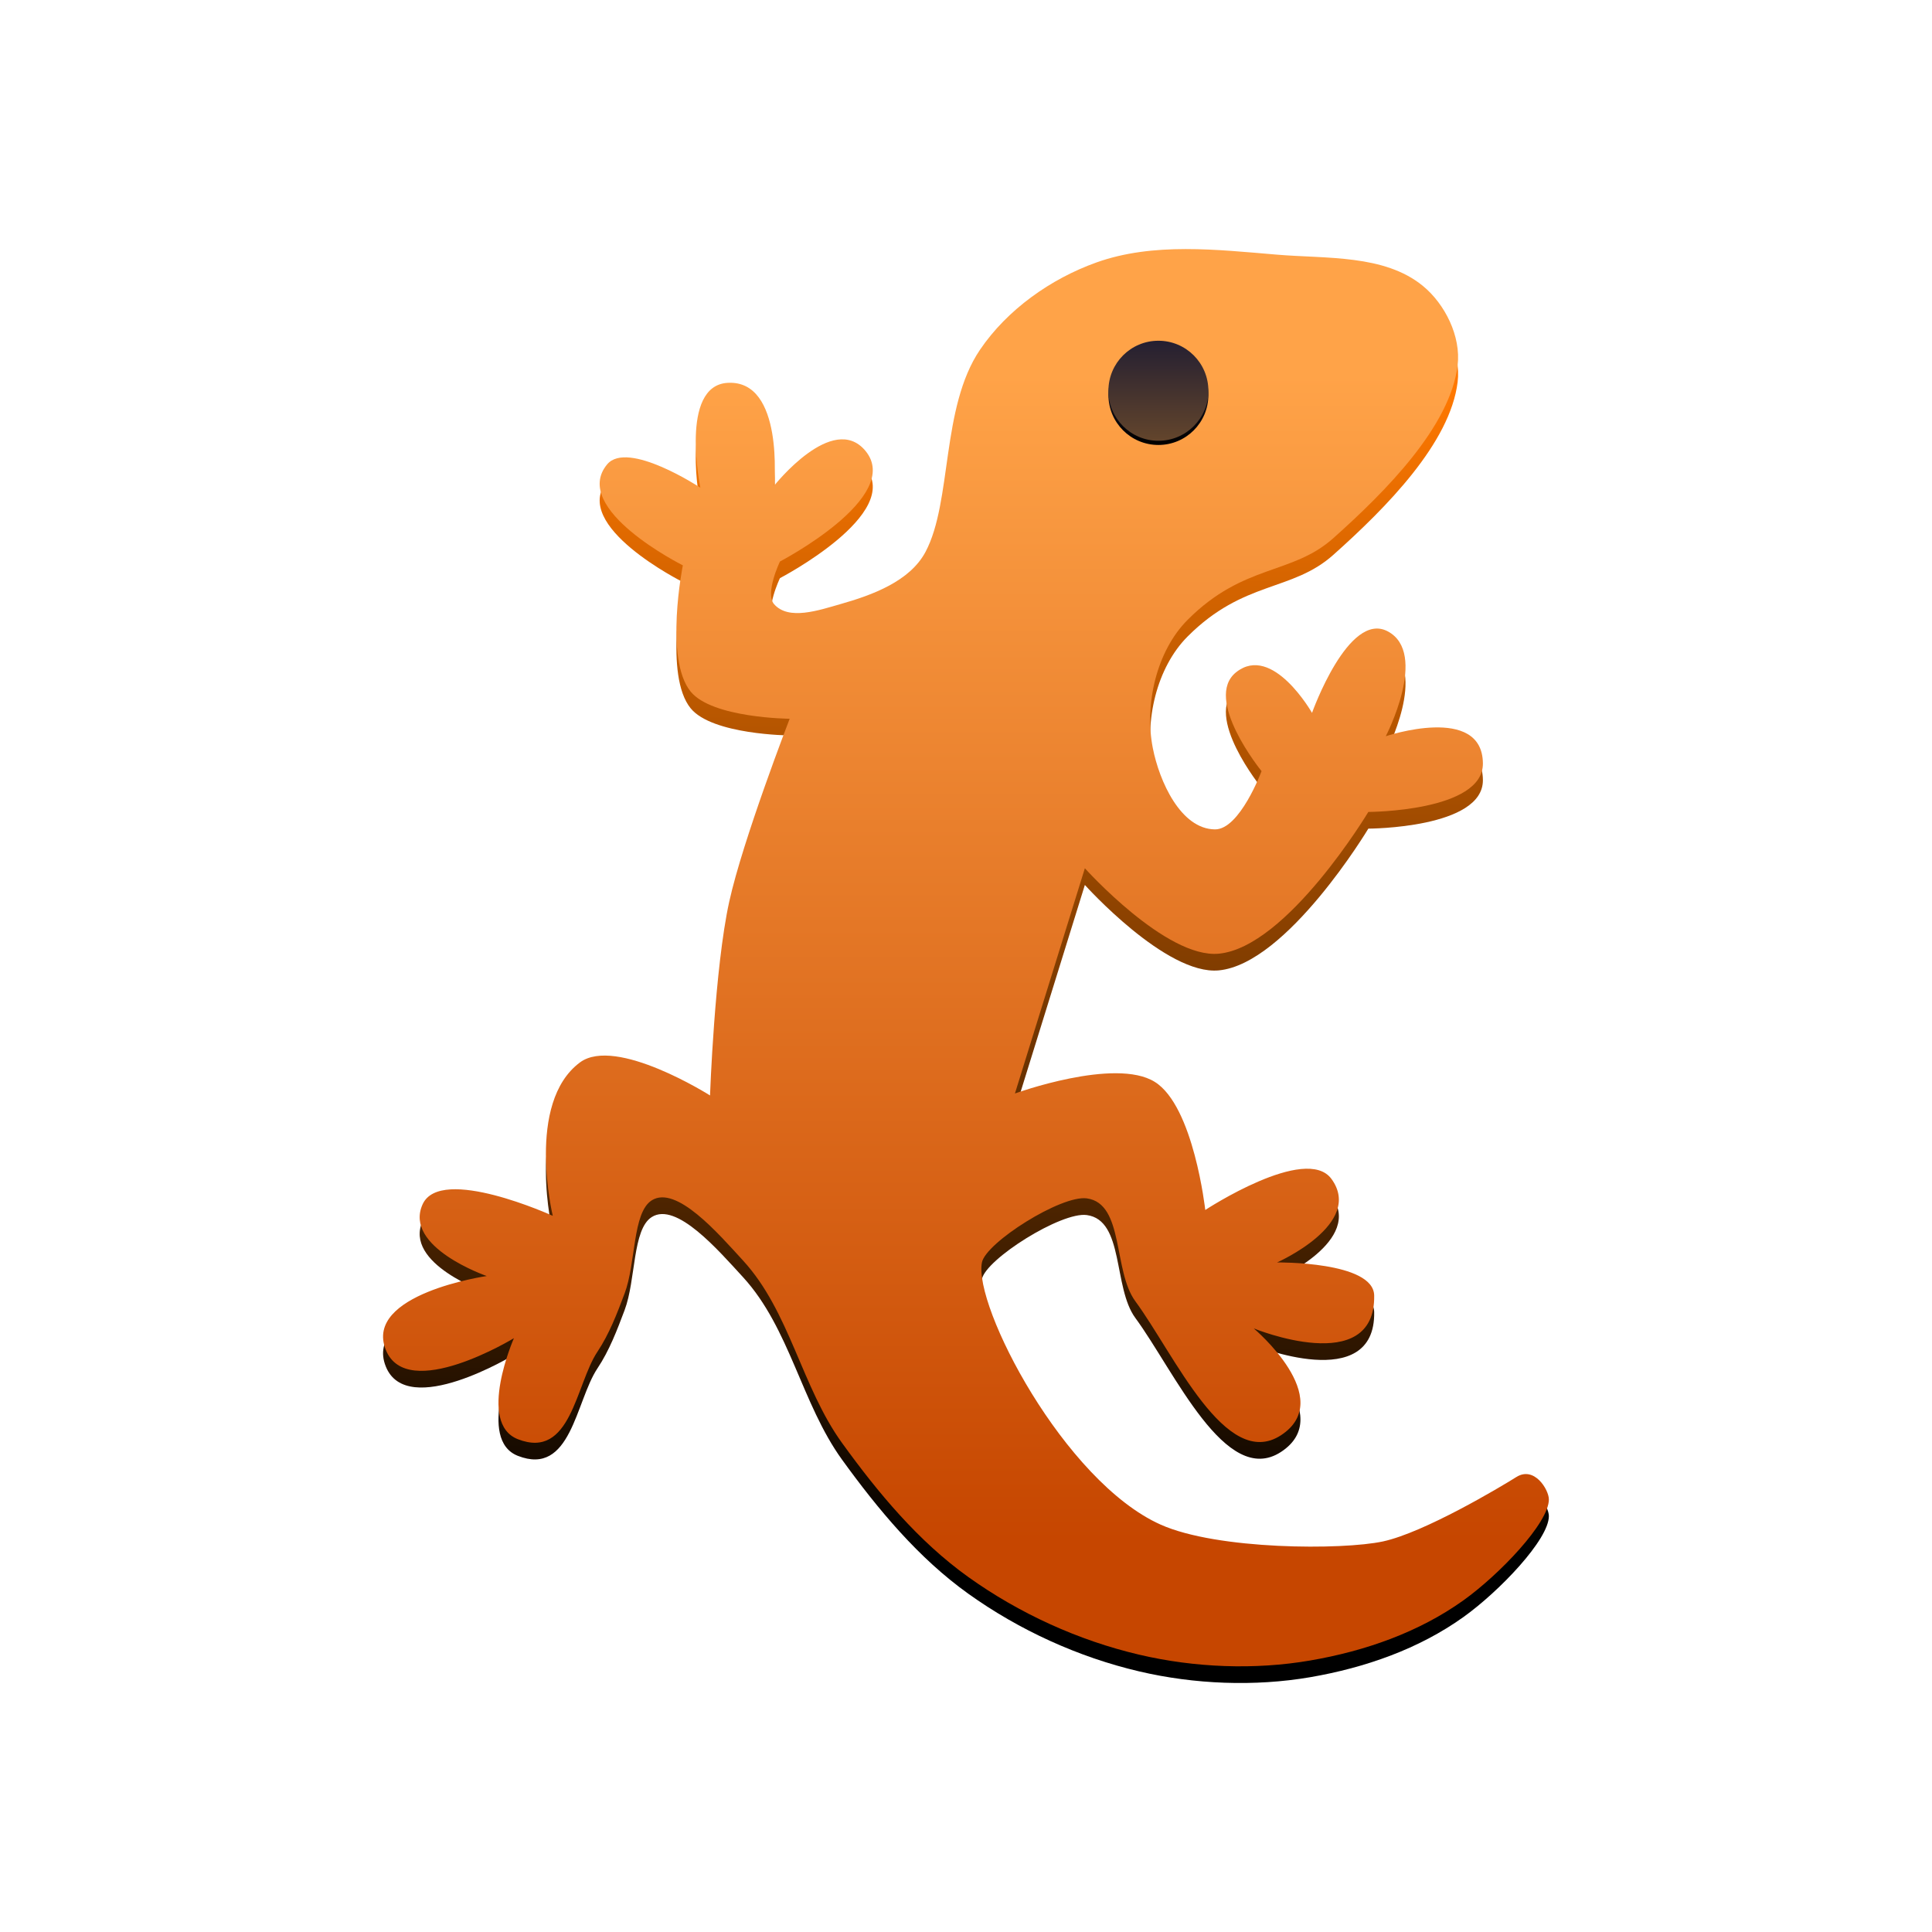
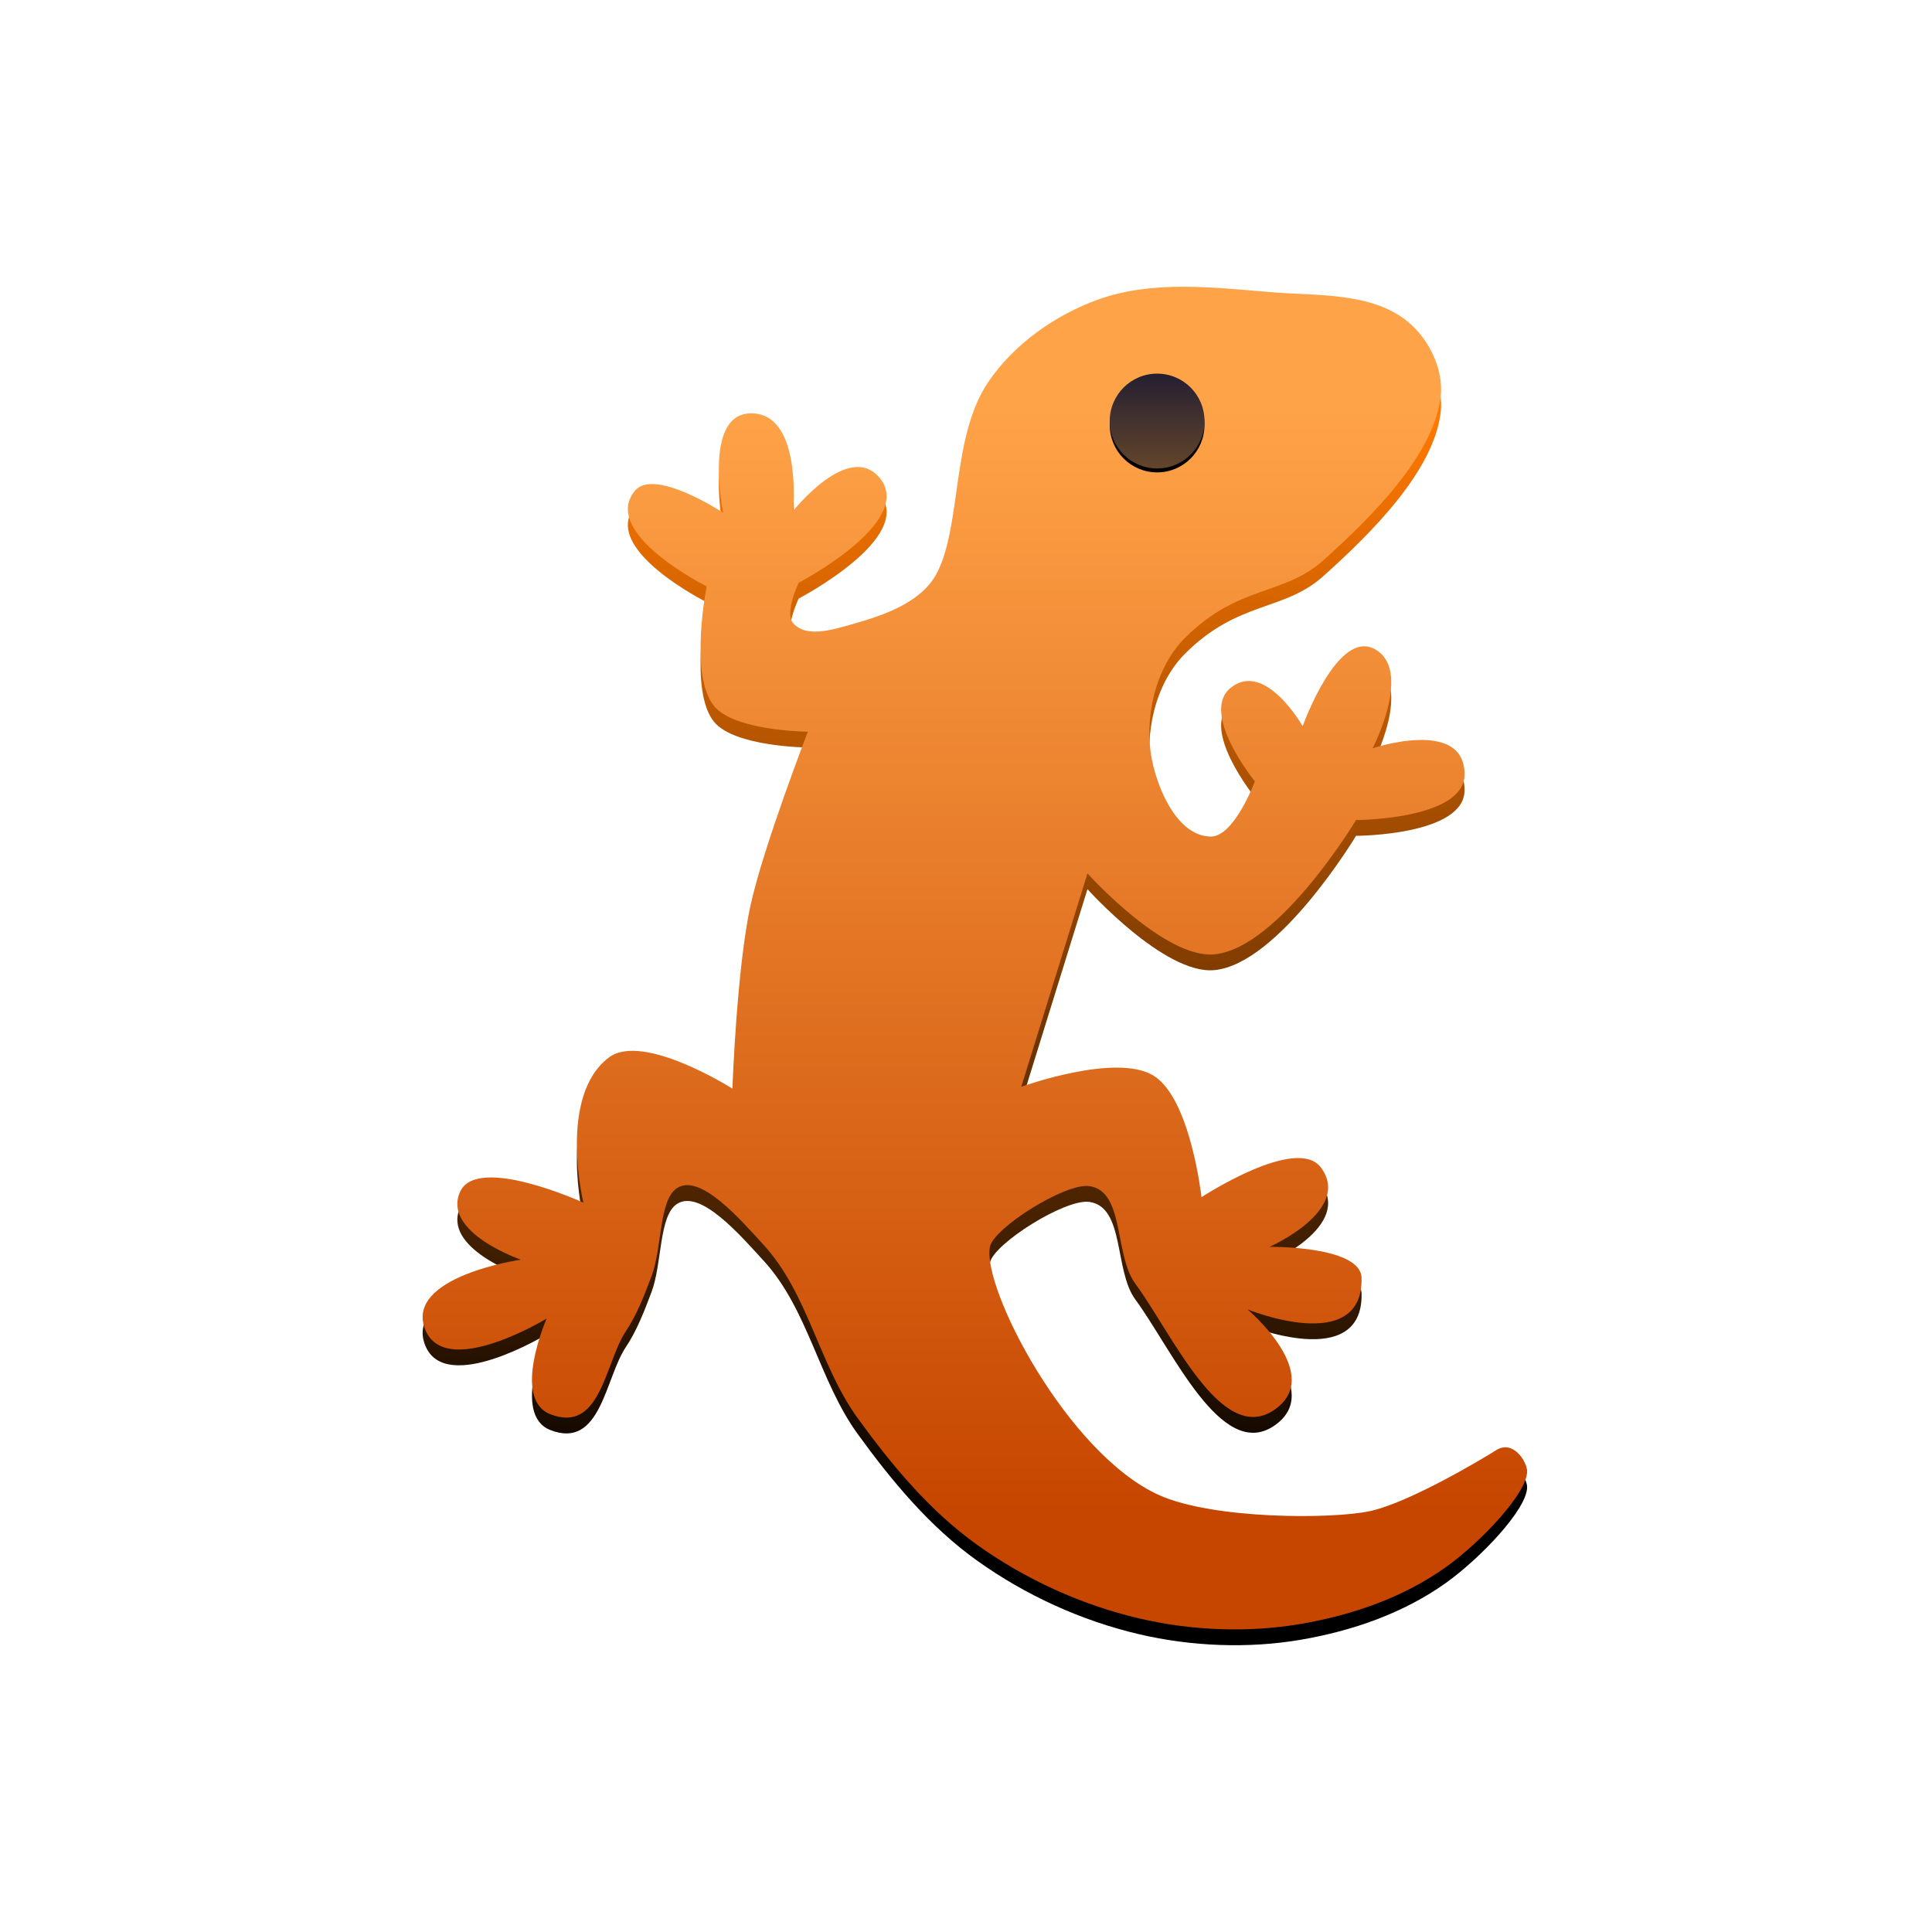
<svg xmlns="http://www.w3.org/2000/svg" height="128px" viewBox="0 0 128 128" width="128px">
-   <linearGradient id="a" gradientUnits="userSpaceOnUse" x1="64" x2="64" y1="25.932" y2="103.172">
+   <linearGradient id="a" gradientUnits="userSpaceOnUse" x1="64.588" x2="64.588" y1="27.936" y2="101.111">
    <stop offset="0" stop-color="#ff7800" />
    <stop offset="1" />
  </linearGradient>
-   <linearGradient id="b" gradientUnits="userSpaceOnUse" x1="64" x2="64" y1="24.827" y2="102.068">
+   <linearGradient id="b" gradientUnits="userSpaceOnUse" x1="64.588" x2="64.588" y1="26.889" y2="100.064">
    <stop offset="0" stop-color="#ffa348" />
    <stop offset="1" stop-color="#c64600" />
  </linearGradient>
-   <linearGradient id="c" gradientUnits="userSpaceOnUse" x1="76.746" x2="76.746" y1="22.852" y2="29.48">
+   <linearGradient id="c" gradientUnits="userSpaceOnUse" x1="76.663" x2="76.663" y1="25.017" y2="31.296">
    <stop offset="0" stop-color="#241f31" />
    <stop offset="1" />
  </linearGradient>
-   <linearGradient id="d" gradientUnits="userSpaceOnUse" x1="76.746" x2="76.746" y1="22.576" y2="29.204">
+   <linearGradient id="d" gradientUnits="userSpaceOnUse" x1="76.663" x2="76.663" y1="24.756" y2="31.035">
    <stop offset="0" stop-color="#241f31" />
    <stop offset="1" stop-color="#63452c" />
  </linearGradient>
  <g fill-rule="evenodd">
-     <path d="m 100.465 98.961 c -1.062 0.668 -6.105 3.68 -8.844 4.27 c -2.668 0.574 -10.961 0.57 -14.73 -1.121 c -6.395 -2.863 -12.406 -14.48 -11.836 -17.367 c 0.262 -1.32 5.258 -4.477 6.949 -4.242 c 2.488 0.34 1.727 4.793 3.215 6.816 c 2.59 3.523 5.988 11.266 9.648 8.879 c 3.727 -2.434 -1.801 -7.078 -1.801 -7.078 s 8.074 3.297 7.977 -2.188 c -0.043 -2.262 -6.434 -2.188 -6.434 -2.188 s 5.785 -2.555 3.602 -5.531 c -1.695 -2.312 -8.359 2.059 -8.359 2.059 s -0.762 -6.883 -3.348 -8.488 c -2.629 -1.637 -9.262 0.77 -9.262 0.77 l 4.633 -14.922 s 5.383 5.996 8.875 5.66 c 4.531 -0.434 9.906 -9.391 9.906 -9.391 s 7.613 -0.016 7.59 -3.219 c -0.031 -3.949 -6.434 -1.801 -6.434 -1.801 s 2.855 -5.5 0.129 -6.945 c -2.602 -1.379 -5.016 5.402 -5.016 5.402 s -2.613 -4.602 -5.02 -2.699 c -2.227 1.758 1.676 6.559 1.676 6.559 s -1.441 3.879 -3.09 3.859 c -2.262 -0.027 -3.684 -3.18 -4.117 -5.402 c -0.559 -2.879 0.242 -6.418 2.316 -8.492 c 3.727 -3.723 6.898 -2.945 9.648 -5.402 c 3.508 -3.129 7.742 -7.41 8.234 -11.449 c 0.23 -1.906 -0.828 -4.062 -2.316 -5.273 c -2.551 -2.078 -6.371 -1.785 -9.648 -2.059 c -3.977 -0.332 -8.203 -0.828 -11.965 0.516 c -3.027 1.082 -5.914 3.125 -7.719 5.789 c -2.59 3.824 -1.836 10.043 -3.602 13.379 c -1.035 1.957 -3.531 2.871 -5.66 3.473 c -1.402 0.395 -3.414 1.098 -4.375 0 c -0.625 -0.719 0.387 -2.832 0.387 -2.832 s 8.207 -4.273 5.66 -7.332 c -2.164 -2.598 -6.047 2.316 -6.047 2.316 s 0.68 -7.047 -3.086 -6.816 c -3.203 0.191 -1.801 6.945 -1.801 6.945 s -4.82 -3.18 -6.176 -1.543 c -2.453 2.957 5.016 6.688 5.016 6.688 s -1.246 6.195 0.516 8.363 c 1.43 1.762 6.562 1.801 6.562 1.801 s -3.098 8.004 -4.004 12.113 c -0.973 4.418 -1.273 12.844 -1.273 12.844 s -6.238 -3.953 -8.617 -2.188 c -3.617 2.688 -1.801 10.164 -1.801 10.164 s -7.422 -3.387 -8.621 -0.773 c -1.301 2.848 4.246 4.762 4.246 4.762 s -8.176 1.184 -6.688 4.887 c 1.418 3.535 8.488 -0.77 8.488 -0.77 s -2.465 5.621 0.258 6.688 c 3.531 1.387 3.828 -3.613 5.273 -5.789 c 0.789 -1.18 1.301 -2.531 1.801 -3.859 c 0.758 -2.004 0.512 -5.359 1.801 -6.172 c 1.629 -1.031 4.414 2.207 6.047 3.984 c 3.102 3.383 3.875 8.379 6.562 12.094 c 2.383 3.293 5.055 6.512 8.363 8.879 c 3.371 2.41 7.285 4.199 11.32 5.145 c 3.676 0.863 7.664 1.012 11.32 0.387 c 3.652 -0.629 7.203 -1.871 10.164 -3.988 c 2.375 -1.699 5.664 -5.137 5.66 -6.691 c -0.004 -0.641 -0.965 -2.227 -2.156 -1.477 z m 0 0" fill="url(#a)" />
-     <path d="m 100.465 97.855 c -1.062 0.668 -6.105 3.68 -8.844 4.27 c -2.668 0.574 -10.961 0.57 -14.73 -1.117 c -6.395 -2.867 -12.406 -14.484 -11.836 -17.367 c 0.262 -1.32 5.258 -4.48 6.949 -4.246 c 2.488 0.34 1.727 4.793 3.215 6.816 c 2.59 3.523 5.988 11.266 9.648 8.879 c 3.727 -2.43 -1.801 -7.078 -1.801 -7.078 s 8.074 3.301 7.977 -2.184 c -0.043 -2.266 -6.434 -2.188 -6.434 -2.188 s 5.785 -2.555 3.602 -5.535 c -1.695 -2.312 -8.359 2.059 -8.359 2.059 s -0.762 -6.883 -3.348 -8.488 c -2.629 -1.637 -9.262 0.77 -9.262 0.77 l 4.633 -14.922 s 5.383 5.996 8.875 5.66 c 4.531 -0.434 9.906 -9.391 9.906 -9.391 s 7.613 -0.016 7.59 -3.215 c -0.031 -3.953 -6.434 -1.801 -6.434 -1.801 s 2.855 -5.504 0.129 -6.949 c -2.602 -1.379 -5.016 5.402 -5.016 5.402 s -2.613 -4.602 -5.02 -2.699 c -2.227 1.762 1.676 6.559 1.676 6.559 s -1.441 3.879 -3.09 3.859 c -2.262 -0.023 -3.684 -3.18 -4.117 -5.402 c -0.559 -2.879 0.242 -6.414 2.316 -8.488 c 3.727 -3.727 6.898 -2.949 9.648 -5.406 c 3.508 -3.129 7.742 -7.41 8.234 -11.449 c 0.23 -1.906 -0.828 -4.059 -2.316 -5.273 c -2.551 -2.078 -6.371 -1.785 -9.648 -2.059 c -3.977 -0.332 -8.203 -0.828 -11.965 0.516 c -3.027 1.082 -5.914 3.125 -7.719 5.789 c -2.59 3.824 -1.836 10.043 -3.602 13.379 c -1.035 1.957 -3.531 2.871 -5.66 3.473 c -1.402 0.398 -3.414 1.098 -4.375 0 c -0.625 -0.715 0.387 -2.828 0.387 -2.828 s 8.207 -4.273 5.66 -7.336 c -2.164 -2.598 -6.047 2.316 -6.047 2.316 s 0.68 -7.043 -3.086 -6.816 c -3.203 0.191 -1.801 6.945 -1.801 6.945 s -4.82 -3.176 -6.176 -1.543 c -2.453 2.957 5.016 6.688 5.016 6.688 s -1.246 6.195 0.516 8.363 c 1.43 1.762 6.562 1.801 6.562 1.801 s -3.098 8.004 -4.004 12.117 c -0.973 4.418 -1.273 12.84 -1.273 12.84 s -6.238 -3.953 -8.617 -2.188 c -3.617 2.688 -1.801 10.164 -1.801 10.164 s -7.422 -3.383 -8.621 -0.77 c -1.301 2.844 4.246 4.758 4.246 4.758 s -8.176 1.184 -6.688 4.891 c 1.418 3.531 8.488 -0.773 8.488 -0.773 s -2.465 5.621 0.258 6.691 c 3.531 1.383 3.828 -3.617 5.273 -5.789 c 0.789 -1.184 1.301 -2.531 1.801 -3.859 c 0.758 -2.008 0.512 -5.359 1.801 -6.176 c 1.629 -1.027 4.414 2.207 6.047 3.988 c 3.102 3.379 3.875 8.375 6.562 12.09 c 2.383 3.297 5.055 6.512 8.363 8.879 c 3.371 2.41 7.285 4.199 11.32 5.145 c 3.676 0.863 7.664 1.016 11.32 0.387 c 3.652 -0.625 7.203 -1.871 10.164 -3.988 c 2.375 -1.699 5.664 -5.133 5.66 -6.688 c -0.004 -0.645 -0.965 -2.23 -2.156 -1.48 z m 0 0" fill="url(#b)" />
-     <path d="m 80.059 26.164 c 0 1.832 -1.48 3.316 -3.312 3.316 c -1.832 0 -3.312 -1.484 -3.312 -3.316 c 0 -1.828 1.48 -3.312 3.312 -3.312 c 1.832 0 3.312 1.484 3.312 3.312 z m 0 0" fill="url(#c)" />
-     <path d="m 80.059 25.891 c 0 1.828 -1.48 3.312 -3.312 3.312 c -1.832 0 -3.312 -1.484 -3.312 -3.312 c 0 -1.832 1.48 -3.316 3.312 -3.316 c 1.832 0 3.312 1.484 3.312 3.316 z m 0 0" fill="url(#d)" />
+     <path d="m 99.133 97.121 c -1.008 0.633 -5.781 3.484 -8.379 4.043 c -2.527 0.543 -10.383 0.543 -13.953 -1.059 c -6.059 -2.715 -11.754 -13.719 -11.215 -16.453 c 0.25 -1.25 4.98 -4.242 6.582 -4.023 c 2.359 0.324 1.637 4.543 3.047 6.461 c 2.453 3.336 5.672 10.672 9.141 8.41 c 3.531 -2.305 -1.707 -6.703 -1.707 -6.703 s 7.652 3.121 7.559 -2.074 c -0.039 -2.145 -6.094 -2.07 -6.094 -2.07 s 5.48 -2.422 3.41 -5.242 c -1.605 -2.191 -7.922 1.953 -7.922 1.953 s -0.719 -6.523 -3.168 -8.047 c -2.492 -1.547 -8.773 0.734 -8.773 0.734 l 4.387 -14.141 s 5.102 5.68 8.41 5.363 c 4.289 -0.41 9.383 -8.898 9.383 -8.898 s 7.215 -0.012 7.191 -3.047 c -0.031 -3.742 -6.094 -1.703 -6.094 -1.703 s 2.703 -5.215 0.121 -6.582 c -2.465 -1.309 -4.754 5.117 -4.754 5.117 s -2.473 -4.359 -4.75 -2.559 c -2.113 1.668 1.582 6.215 1.582 6.215 s -1.363 3.676 -2.926 3.656 c -2.145 -0.023 -3.488 -3.012 -3.898 -5.117 c -0.531 -2.727 0.227 -6.078 2.195 -8.043 c 3.527 -3.527 6.535 -2.793 9.141 -5.121 c 3.32 -2.965 7.332 -7.02 7.797 -10.848 c 0.223 -1.805 -0.781 -3.848 -2.191 -4.996 c -2.418 -1.969 -6.035 -1.688 -9.141 -1.949 c -3.77 -0.316 -7.773 -0.785 -11.336 0.488 c -2.867 1.023 -5.605 2.961 -7.312 5.484 c -2.453 3.621 -1.742 9.516 -3.41 12.676 c -0.98 1.852 -3.348 2.719 -5.363 3.289 c -1.332 0.375 -3.238 1.039 -4.145 0 c -0.594 -0.68 0.367 -2.68 0.367 -2.68 s 7.773 -4.051 5.359 -6.949 c -2.047 -2.461 -5.727 2.195 -5.727 2.195 s 0.641 -6.676 -2.926 -6.461 c -3.035 0.184 -1.707 6.582 -1.707 6.582 s -4.566 -3.012 -5.848 -1.461 c -2.324 2.801 4.754 6.336 4.754 6.336 s -1.184 5.867 0.484 7.922 c 1.355 1.668 6.219 1.707 6.219 1.707 s -2.934 7.582 -3.793 11.477 c -0.922 4.188 -1.207 12.168 -1.207 12.168 s -5.91 -3.746 -8.164 -2.074 c -3.43 2.547 -1.707 9.629 -1.707 9.629 s -7.031 -3.207 -8.164 -0.73 c -1.234 2.695 4.02 4.508 4.02 4.508 s -7.746 1.121 -6.336 4.633 c 1.344 3.348 8.043 -0.73 8.043 -0.73 s -2.336 5.324 0.242 6.336 c 3.348 1.312 3.629 -3.426 5 -5.484 c 0.746 -1.117 1.23 -2.398 1.707 -3.656 c 0.715 -1.898 0.48 -5.078 1.703 -5.848 c 1.543 -0.977 4.184 2.09 5.73 3.777 c 2.938 3.199 3.668 7.934 6.215 11.457 c 2.258 3.117 4.789 6.168 7.922 8.406 c 3.195 2.285 6.902 3.98 10.727 4.875 c 3.48 0.816 7.262 0.961 10.723 0.367 c 3.461 -0.594 6.824 -1.773 9.629 -3.777 c 2.25 -1.613 5.367 -4.863 5.363 -6.34 c -0.004 -0.609 -0.914 -2.109 -2.043 -1.398 z m 0 0" fill="url(#a)" />
+     <path d="m 99.133 96.074 c -1.008 0.633 -5.781 3.484 -8.379 4.043 c -2.527 0.543 -10.383 0.543 -13.953 -1.059 c -6.059 -2.715 -11.754 -13.719 -11.215 -16.453 c 0.25 -1.25 4.98 -4.242 6.582 -4.023 c 2.359 0.324 1.637 4.543 3.047 6.461 c 2.453 3.336 5.672 10.672 9.141 8.41 c 3.531 -2.301 -1.707 -6.703 -1.707 -6.703 s 7.652 3.125 7.559 -2.074 c -0.039 -2.145 -6.094 -2.07 -6.094 -2.07 s 5.48 -2.422 3.41 -5.242 c -1.605 -2.191 -7.922 1.953 -7.922 1.953 s -0.719 -6.523 -3.168 -8.047 c -2.492 -1.547 -8.773 0.734 -8.773 0.734 l 4.387 -14.141 s 5.102 5.68 8.41 5.363 c 4.289 -0.41 9.383 -8.895 9.383 -8.895 s 7.215 -0.016 7.191 -3.047 c -0.031 -3.746 -6.094 -1.707 -6.094 -1.707 s 2.703 -5.211 0.121 -6.582 c -2.465 -1.309 -4.754 5.117 -4.754 5.117 s -2.473 -4.359 -4.75 -2.559 c -2.113 1.668 1.582 6.215 1.582 6.215 s -1.363 3.676 -2.926 3.656 c -2.145 -0.023 -3.488 -3.012 -3.898 -5.117 c -0.531 -2.727 0.227 -6.078 2.195 -8.043 c 3.527 -3.527 6.535 -2.793 9.141 -5.121 c 3.32 -2.965 7.332 -7.02 7.797 -10.844 c 0.223 -1.809 -0.781 -3.852 -2.191 -5 c -2.418 -1.965 -6.035 -1.688 -9.141 -1.949 c -3.77 -0.316 -7.773 -0.785 -11.336 0.488 c -2.867 1.023 -5.605 2.961 -7.312 5.484 c -2.453 3.621 -1.742 9.516 -3.41 12.676 c -0.98 1.852 -3.348 2.719 -5.363 3.289 c -1.332 0.375 -3.238 1.043 -4.145 0 c -0.594 -0.68 0.367 -2.68 0.367 -2.68 s 7.773 -4.051 5.359 -6.949 c -2.047 -2.461 -5.727 2.195 -5.727 2.195 s 0.641 -6.676 -2.926 -6.461 c -3.035 0.184 -1.707 6.582 -1.707 6.582 s -4.566 -3.012 -5.848 -1.461 c -2.324 2.801 4.754 6.336 4.754 6.336 s -1.184 5.867 0.484 7.922 c 1.355 1.668 6.219 1.707 6.219 1.707 s -2.934 7.582 -3.793 11.477 c -0.922 4.188 -1.207 12.168 -1.207 12.168 s -5.91 -3.746 -8.164 -2.074 c -3.43 2.547 -1.707 9.629 -1.707 9.629 s -7.031 -3.207 -8.164 -0.73 c -1.234 2.695 4.02 4.508 4.02 4.508 s -7.746 1.121 -6.336 4.633 c 1.344 3.348 8.043 -0.73 8.043 -0.73 s -2.336 5.324 0.242 6.336 c 3.348 1.312 3.629 -3.426 5 -5.484 c 0.746 -1.117 1.23 -2.398 1.707 -3.656 c 0.715 -1.898 0.48 -5.078 1.703 -5.848 c 1.543 -0.977 4.184 2.09 5.73 3.777 c 2.938 3.199 3.668 7.938 6.215 11.457 c 2.258 3.117 4.789 6.168 7.922 8.406 c 3.195 2.285 6.902 3.98 10.727 4.875 c 3.48 0.82 7.262 0.961 10.723 0.367 c 3.461 -0.594 6.824 -1.77 9.629 -3.777 c 2.25 -1.609 5.367 -4.863 5.363 -6.34 c -0.004 -0.609 -0.914 -2.109 -2.043 -1.398 z m 0 0" fill="url(#b)" />
+     <path d="m 79.801 28.156 c 0 1.734 -1.402 3.141 -3.137 3.141 c -1.734 0 -3.141 -1.406 -3.141 -3.141 s 1.406 -3.141 3.141 -3.141 c 1.734 0 3.137 1.406 3.137 3.141 z m 0 0" fill="url(#c)" />
+     <path d="m 79.801 27.895 c 0 1.734 -1.402 3.141 -3.137 3.141 c -1.734 0 -3.141 -1.406 -3.141 -3.141 s 1.406 -3.141 3.141 -3.141 c 1.734 0 3.137 1.406 3.137 3.141 z m 0 0" fill="url(#d)" />
  </g>
</svg>
